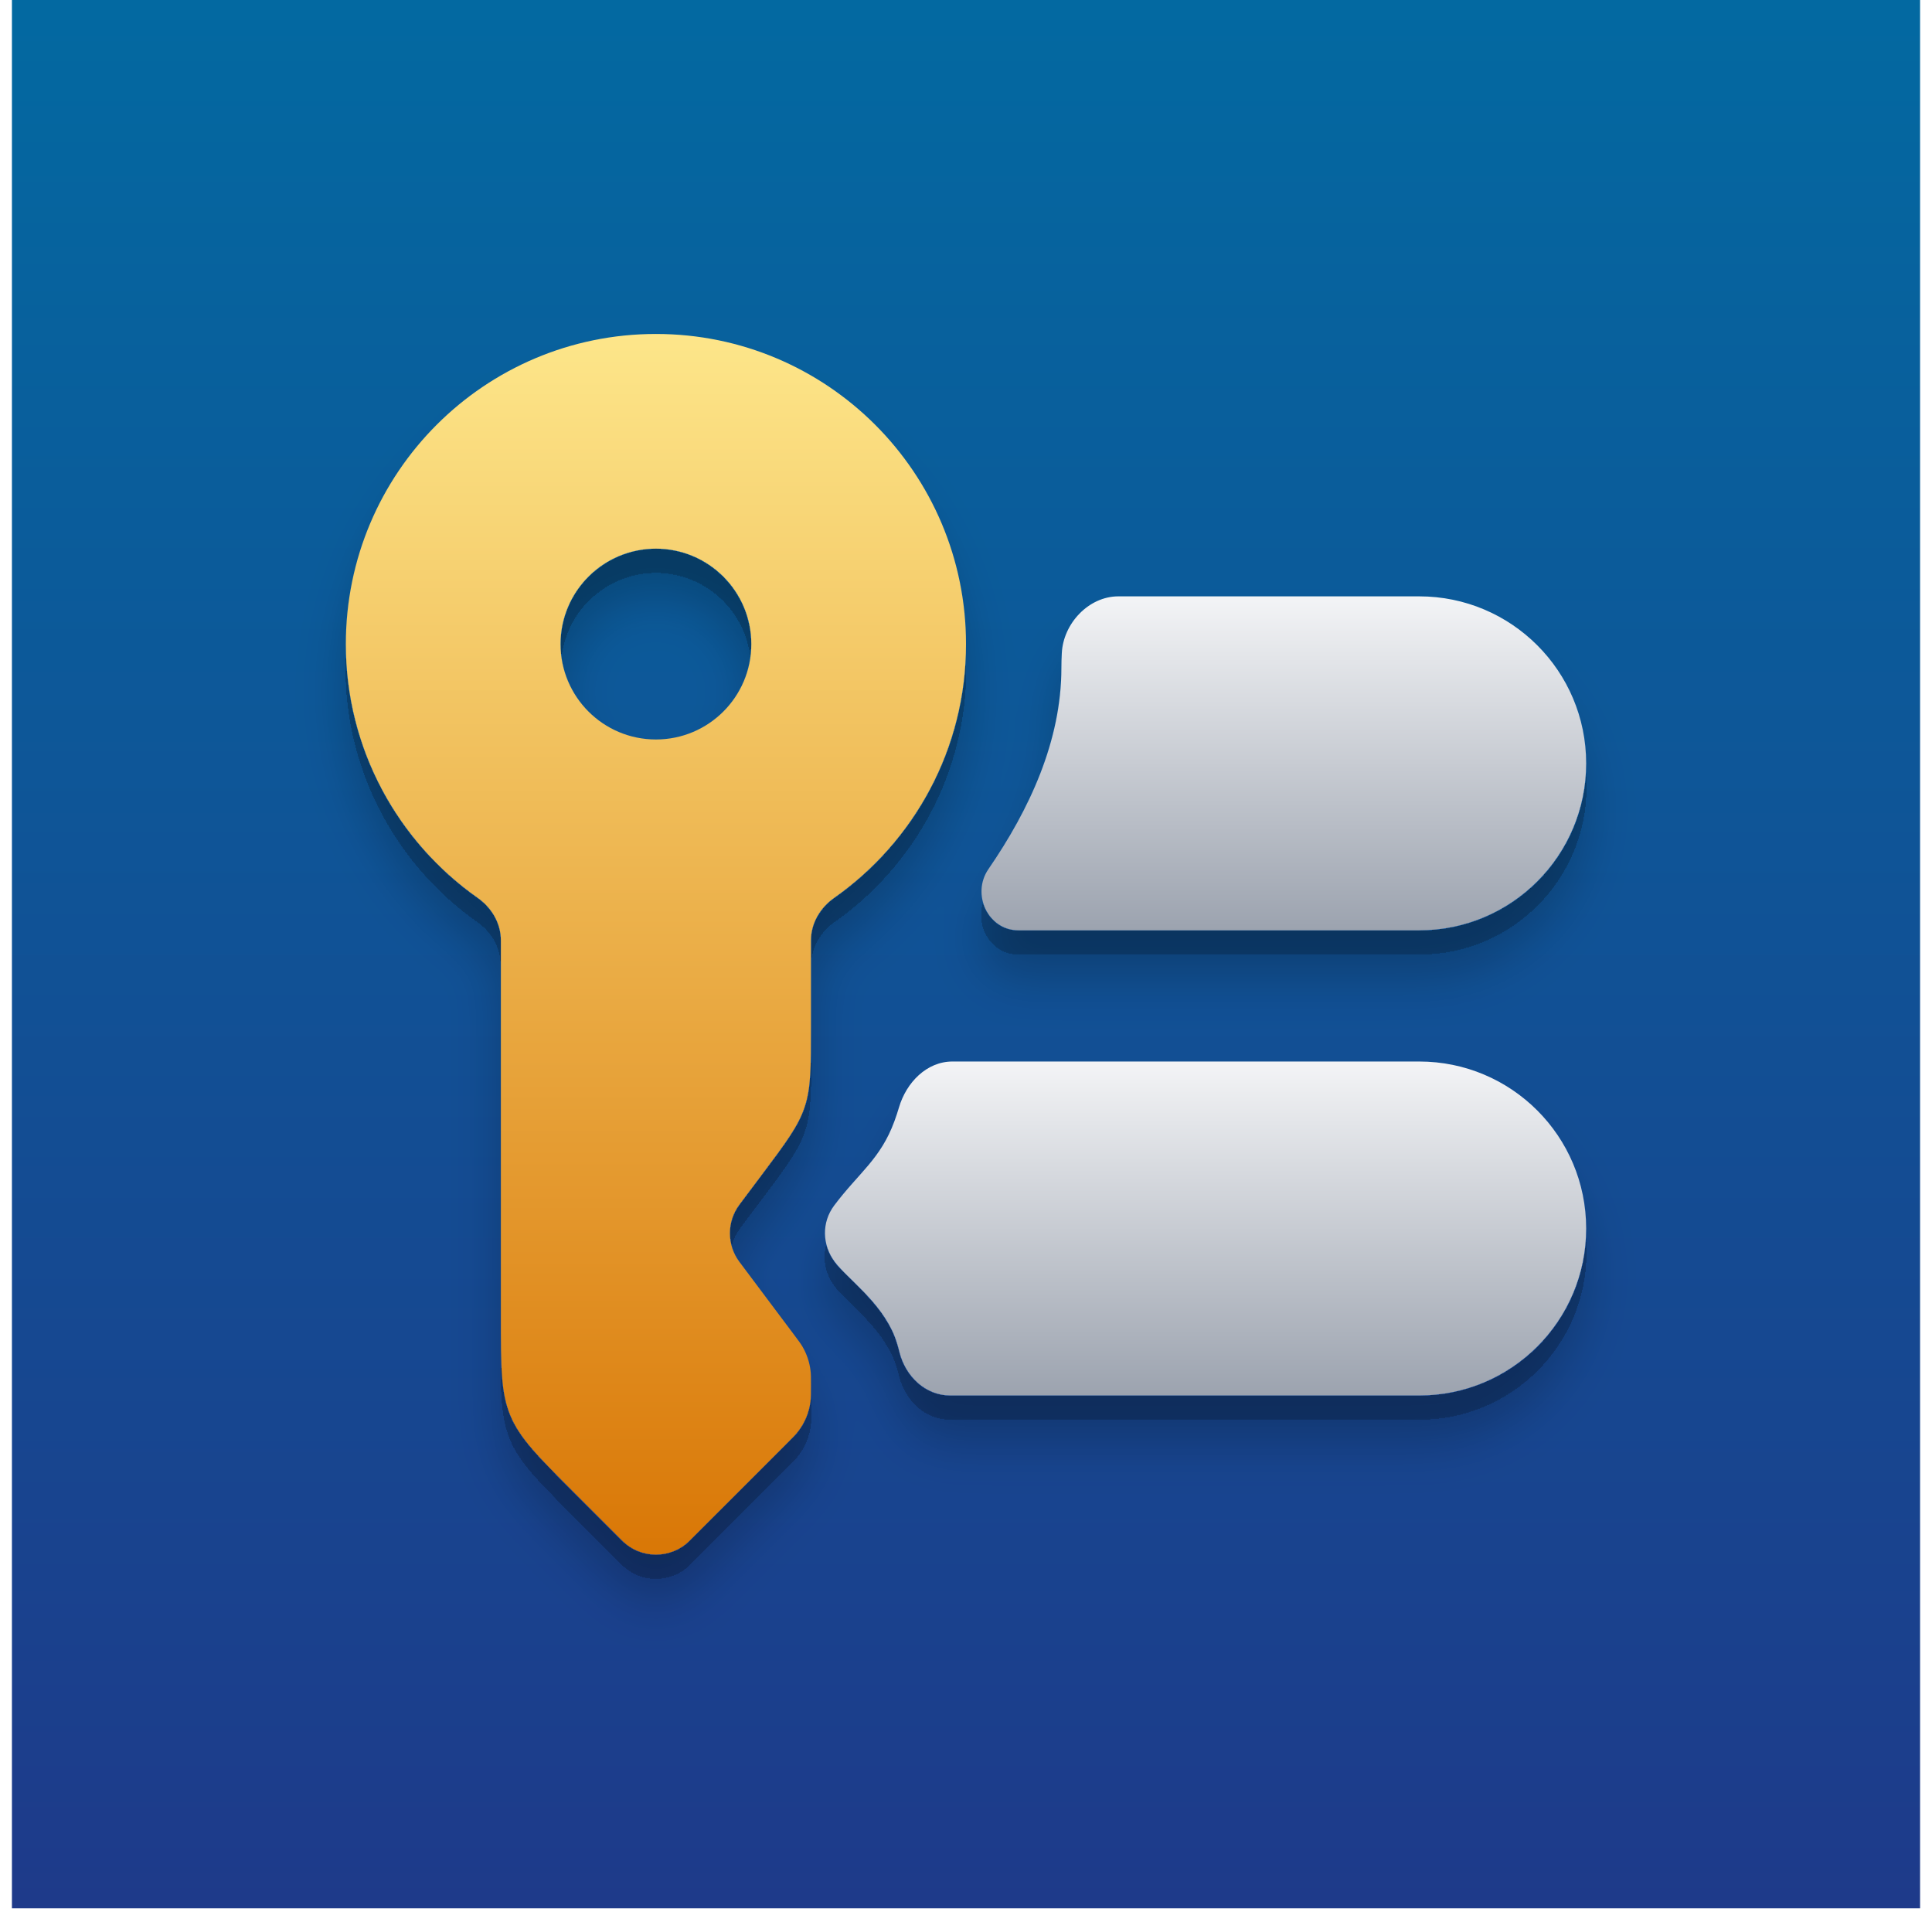
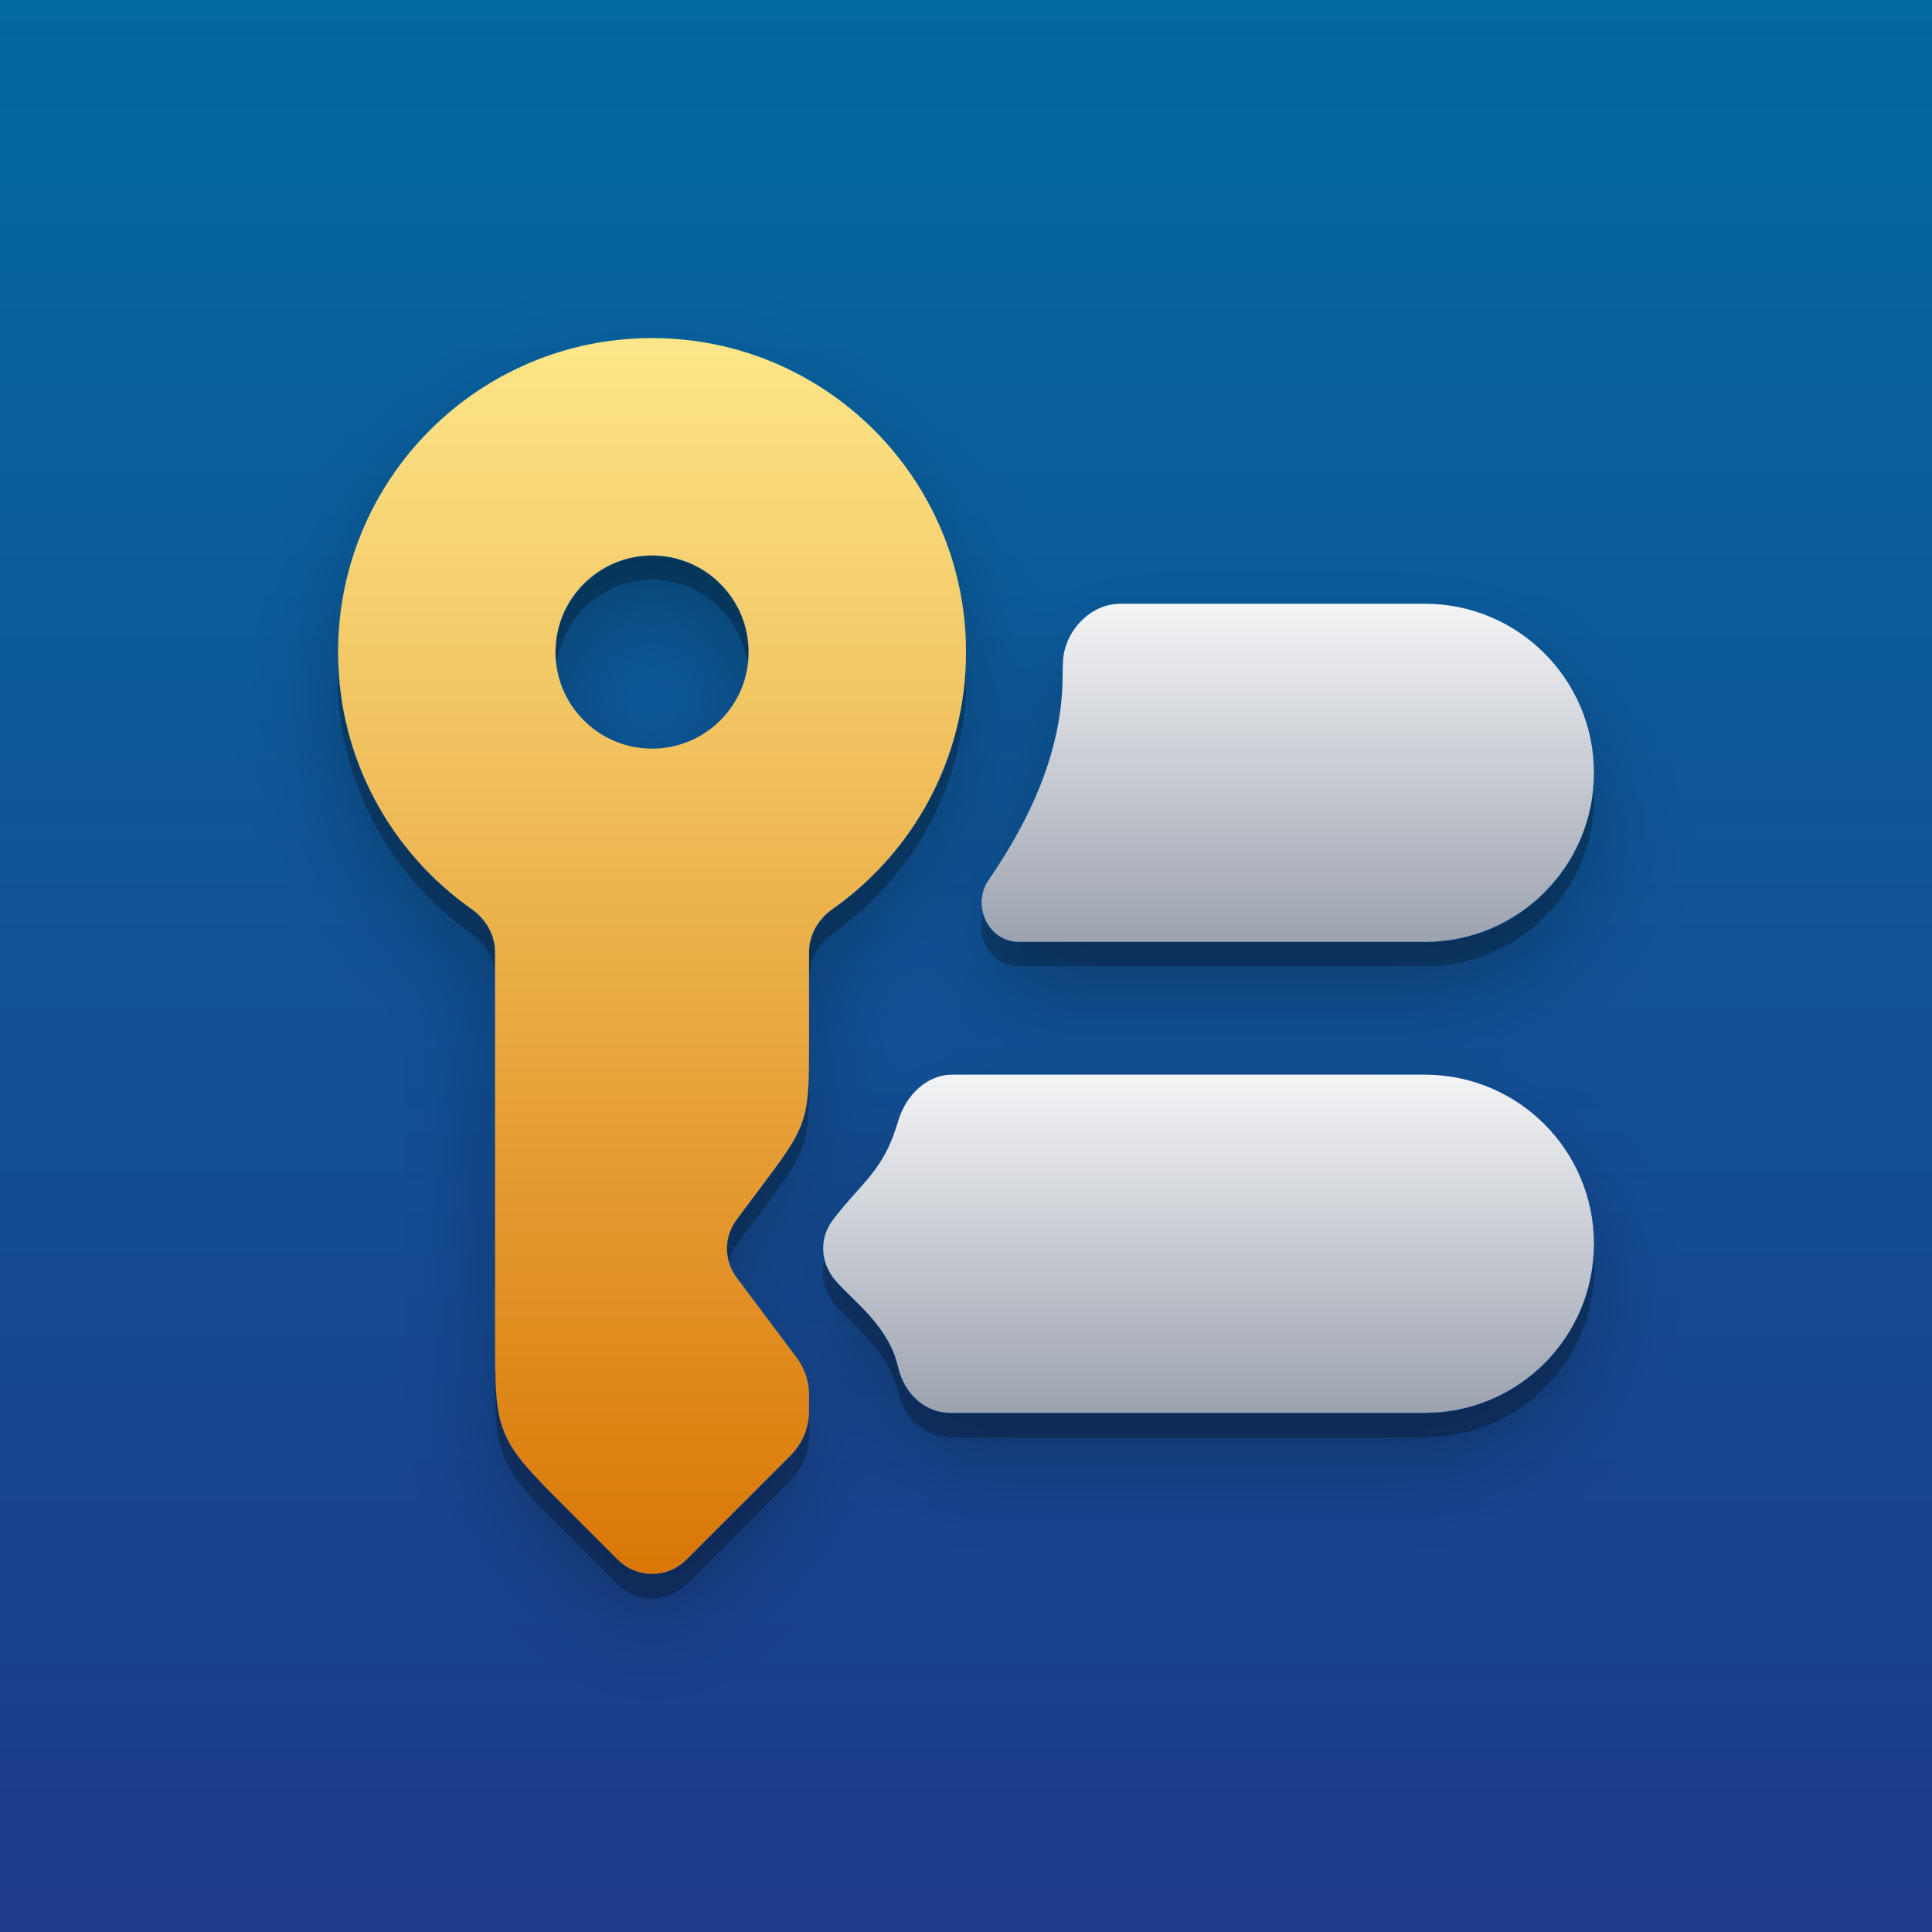
- <svg xmlns="http://www.w3.org/2000/svg" width="81" height="80" viewBox="0 0 81 80" fill="none">
-   <rect width="80" height="80" transform="translate(0.5)" fill="url(#paint0_linear_686_833)" />
-   <g filter="url(#filter0_dd_686_833)">
-     <path d="M44.5 28C44.5 31.07 43.15 33.95 41.441 36.434C40.716 37.487 41.425 39 42.703 39H59.5C63.366 39 66.5 35.866 66.5 32C66.5 28.134 63.366 25 59.5 25H46.888C45.643 25 44.577 26.138 44.517 27.382C44.507 27.587 44.5 27.793 44.5 28Z" fill="url(#paint1_linear_686_833)" />
-     <path d="M39.838 58.5C38.794 58.5 37.958 57.689 37.71 56.675C37.651 56.435 37.581 56.202 37.5 56C36.918 54.558 35.533 53.611 35 52.9C34.467 52.189 34.441 51.247 34.974 50.536C36.005 49.161 36.917 48.594 37.5 47C37.573 46.8 37.636 46.608 37.691 46.423C37.998 45.382 38.848 44.5 39.934 44.5C44.629 44.5 56.424 44.5 59.5 44.5C63.366 44.5 66.5 47.634 66.5 51.5C66.5 55.366 63.366 58.5 59.5 58.5C56.402 58.5 44.459 58.5 39.838 58.5Z" fill="url(#paint2_linear_686_833)" />
-     <path fill-rule="evenodd" clip-rule="evenodd" d="M14.5 27C14.5 19.82 20.32 14 27.5 14C34.68 14 40.5 19.82 40.5 27C40.5 31.399 38.315 35.287 34.972 37.64C34.388 38.05 34 38.7 34 39.414V43.033C34 44.752 34 45.611 33.733 46.411C33.466 47.212 32.951 47.899 31.92 49.273L31 50.5C30.467 51.211 30.467 52.189 31 52.9L33.308 55.977C33.479 56.206 33.565 56.321 33.637 56.441C33.826 56.76 33.944 57.116 33.985 57.485C34 57.625 34 57.77 34 58.059C34 58.417 34 58.596 33.977 58.767C33.917 59.216 33.741 59.642 33.465 60.002C33.361 60.139 33.234 60.266 32.981 60.519L28.914 64.586C28.133 65.367 26.867 65.367 26.086 64.586L24.046 62.546L24.045 62.545C22.543 61.043 21.792 60.291 21.396 59.336C21 58.38 21 57.318 21 55.192V39.414C21 38.7 20.612 38.05 20.028 37.64C16.685 35.287 14.5 31.399 14.5 27ZM27.5 31C29.709 31 31.5 29.209 31.5 27C31.5 24.791 29.709 23 27.5 23C25.291 23 23.5 24.791 23.5 27C23.5 29.209 25.291 31 27.5 31Z" fill="url(#paint3_linear_686_833)" />
+ <svg xmlns="http://www.w3.org/2000/svg" width="80" height="80" viewBox="0 0 80 80" fill="none">
+   <rect width="80" height="80" fill="url(#paint0_linear_830_7665)" />
+   <g filter="url(#filter0_dd_830_7665)">
+     <path d="M44 28C44 31.07 42.65 33.95 40.941 36.434C40.216 37.487 40.925 39 42.203 39H59C62.866 39 66 35.866 66 32C66 28.134 62.866 25 59 25H46.388C45.143 25 44.077 26.138 44.017 27.382C44.007 27.587 44 27.793 44 28Z" fill="url(#paint1_linear_830_7665)" />
+     <path d="M39.338 58.5C38.294 58.5 37.458 57.689 37.21 56.675C37.151 56.435 37.081 56.202 37 56C36.418 54.558 35.033 53.611 34.5 52.9C33.967 52.189 33.941 51.247 34.474 50.536C35.505 49.161 36.417 48.594 37 47C37.073 46.8 37.136 46.608 37.191 46.423C37.498 45.382 38.348 44.5 39.434 44.5C44.129 44.5 55.924 44.5 59 44.5C62.866 44.5 66 47.634 66 51.5C66 55.366 62.866 58.5 59 58.5C55.902 58.5 43.959 58.5 39.338 58.5Z" fill="url(#paint2_linear_830_7665)" />
+     <path fill-rule="evenodd" clip-rule="evenodd" d="M14 27C14 19.82 19.82 14 27 14C34.18 14 40 19.82 40 27C40 31.399 37.815 35.287 34.472 37.64C33.888 38.05 33.5 38.7 33.5 39.414V43.033C33.5 44.752 33.5 45.611 33.233 46.411C32.966 47.212 32.451 47.899 31.42 49.273L30.5 50.5C29.967 51.211 29.967 52.189 30.5 52.9L32.808 55.977C32.979 56.206 33.065 56.321 33.137 56.441C33.326 56.76 33.444 57.116 33.485 57.485C33.5 57.625 33.5 57.77 33.5 58.059C33.5 58.417 33.5 58.596 33.477 58.767C33.417 59.216 33.241 59.642 32.965 60.002C32.861 60.139 32.734 60.266 32.481 60.519L28.414 64.586C27.633 65.367 26.367 65.367 25.586 64.586L23.546 62.546L23.545 62.545C22.043 61.043 21.292 60.291 20.896 59.336C20.5 58.38 20.5 57.318 20.5 55.192V39.414C20.5 38.7 20.112 38.05 19.528 37.64C16.185 35.287 14 31.399 14 27ZM27 31C29.209 31 31 29.209 31 27C31 24.791 29.209 23 27 23C24.791 23 23 24.791 23 27C23 29.209 24.791 31 27 31Z" fill="url(#paint3_linear_830_7665)" />
  </g>
  <defs>
-     <filter id="filter0_dd_686_833" x="10.5" y="12" width="60" height="60" filterUnits="userSpaceOnUse" color-interpolation-filters="sRGB">
+     <filter id="filter0_dd_830_7665" x="8" y="10" width="64" height="64" filterUnits="userSpaceOnUse" color-interpolation-filters="sRGB">
      <feFlood flood-opacity="0" result="BackgroundImageFix" />
      <feColorMatrix in="SourceAlpha" type="matrix" values="0 0 0 0 0 0 0 0 0 0 0 0 0 0 0 0 0 0 127 0" result="hardAlpha" />
      <feOffset dy="1" />
      <feComposite in2="hardAlpha" operator="out" />
-       <feColorMatrix type="matrix" values="0 0 0 0 0 0 0 0 0 0 0 0 0 0 0 0 0 0 0.2 0" />
-       <feBlend mode="normal" in2="BackgroundImageFix" result="effect1_dropShadow_686_833" />
+       <feColorMatrix type="matrix" values="0 0 0 0 0 0 0 0 0 0 0 0 0 0 0 0 0 0 0.25 0" />
+       <feBlend mode="normal" in2="BackgroundImageFix" result="effect1_dropShadow_830_7665" />
      <feColorMatrix in="SourceAlpha" type="matrix" values="0 0 0 0 0 0 0 0 0 0 0 0 0 0 0 0 0 0 127 0" result="hardAlpha" />
      <feOffset dy="2" />
-       <feGaussianBlur stdDeviation="1" />
+       <feGaussianBlur stdDeviation="2" />
      <feComposite in2="hardAlpha" operator="out" />
-       <feColorMatrix type="matrix" values="0 0 0 0 0 0 0 0 0 0 0 0 0 0 0 0 0 0 0.2 0" />
-       <feBlend mode="normal" in2="effect1_dropShadow_686_833" result="effect2_dropShadow_686_833" />
-       <feBlend mode="normal" in="SourceGraphic" in2="effect2_dropShadow_686_833" result="shape" />
+       <feColorMatrix type="matrix" values="0 0 0 0 0 0 0 0 0 0 0 0 0 0 0 0 0 0 0.25 0" />
+       <feBlend mode="normal" in2="effect1_dropShadow_830_7665" result="effect2_dropShadow_830_7665" />
+       <feBlend mode="normal" in="SourceGraphic" in2="effect2_dropShadow_830_7665" result="shape" />
    </filter>
-     <linearGradient id="paint0_linear_686_833" x1="40" y1="0" x2="40" y2="80" gradientUnits="userSpaceOnUse">
+     <linearGradient id="paint0_linear_830_7665" x1="40" y1="0" x2="40" y2="80" gradientUnits="userSpaceOnUse">
      <stop stop-color="#0369A1" />
      <stop offset="1" stop-color="#1E3A8A" />
    </linearGradient>
-     <linearGradient id="paint1_linear_686_833" x1="52.981" y1="25" x2="52.981" y2="39" gradientUnits="userSpaceOnUse">
+     <linearGradient id="paint1_linear_830_7665" x1="52.481" y1="25" x2="52.481" y2="39" gradientUnits="userSpaceOnUse">
      <stop stop-color="#F3F4F6" />
      <stop offset="1" stop-color="#9CA3AF" />
    </linearGradient>
-     <linearGradient id="paint2_linear_686_833" x1="50.543" y1="44.5" x2="50.543" y2="58.5" gradientUnits="userSpaceOnUse">
+     <linearGradient id="paint2_linear_830_7665" x1="50.043" y1="44.5" x2="50.043" y2="58.5" gradientUnits="userSpaceOnUse">
      <stop stop-color="#F3F4F6" />
      <stop offset="1" stop-color="#9CA3AF" />
    </linearGradient>
-     <linearGradient id="paint3_linear_686_833" x1="27.5" y1="14" x2="27.5" y2="65.172" gradientUnits="userSpaceOnUse">
+     <linearGradient id="paint3_linear_830_7665" x1="27" y1="14" x2="27" y2="65.172" gradientUnits="userSpaceOnUse">
      <stop stop-color="#FDE68A" />
      <stop offset="1" stop-color="#D97706" />
    </linearGradient>
  </defs>
</svg>
